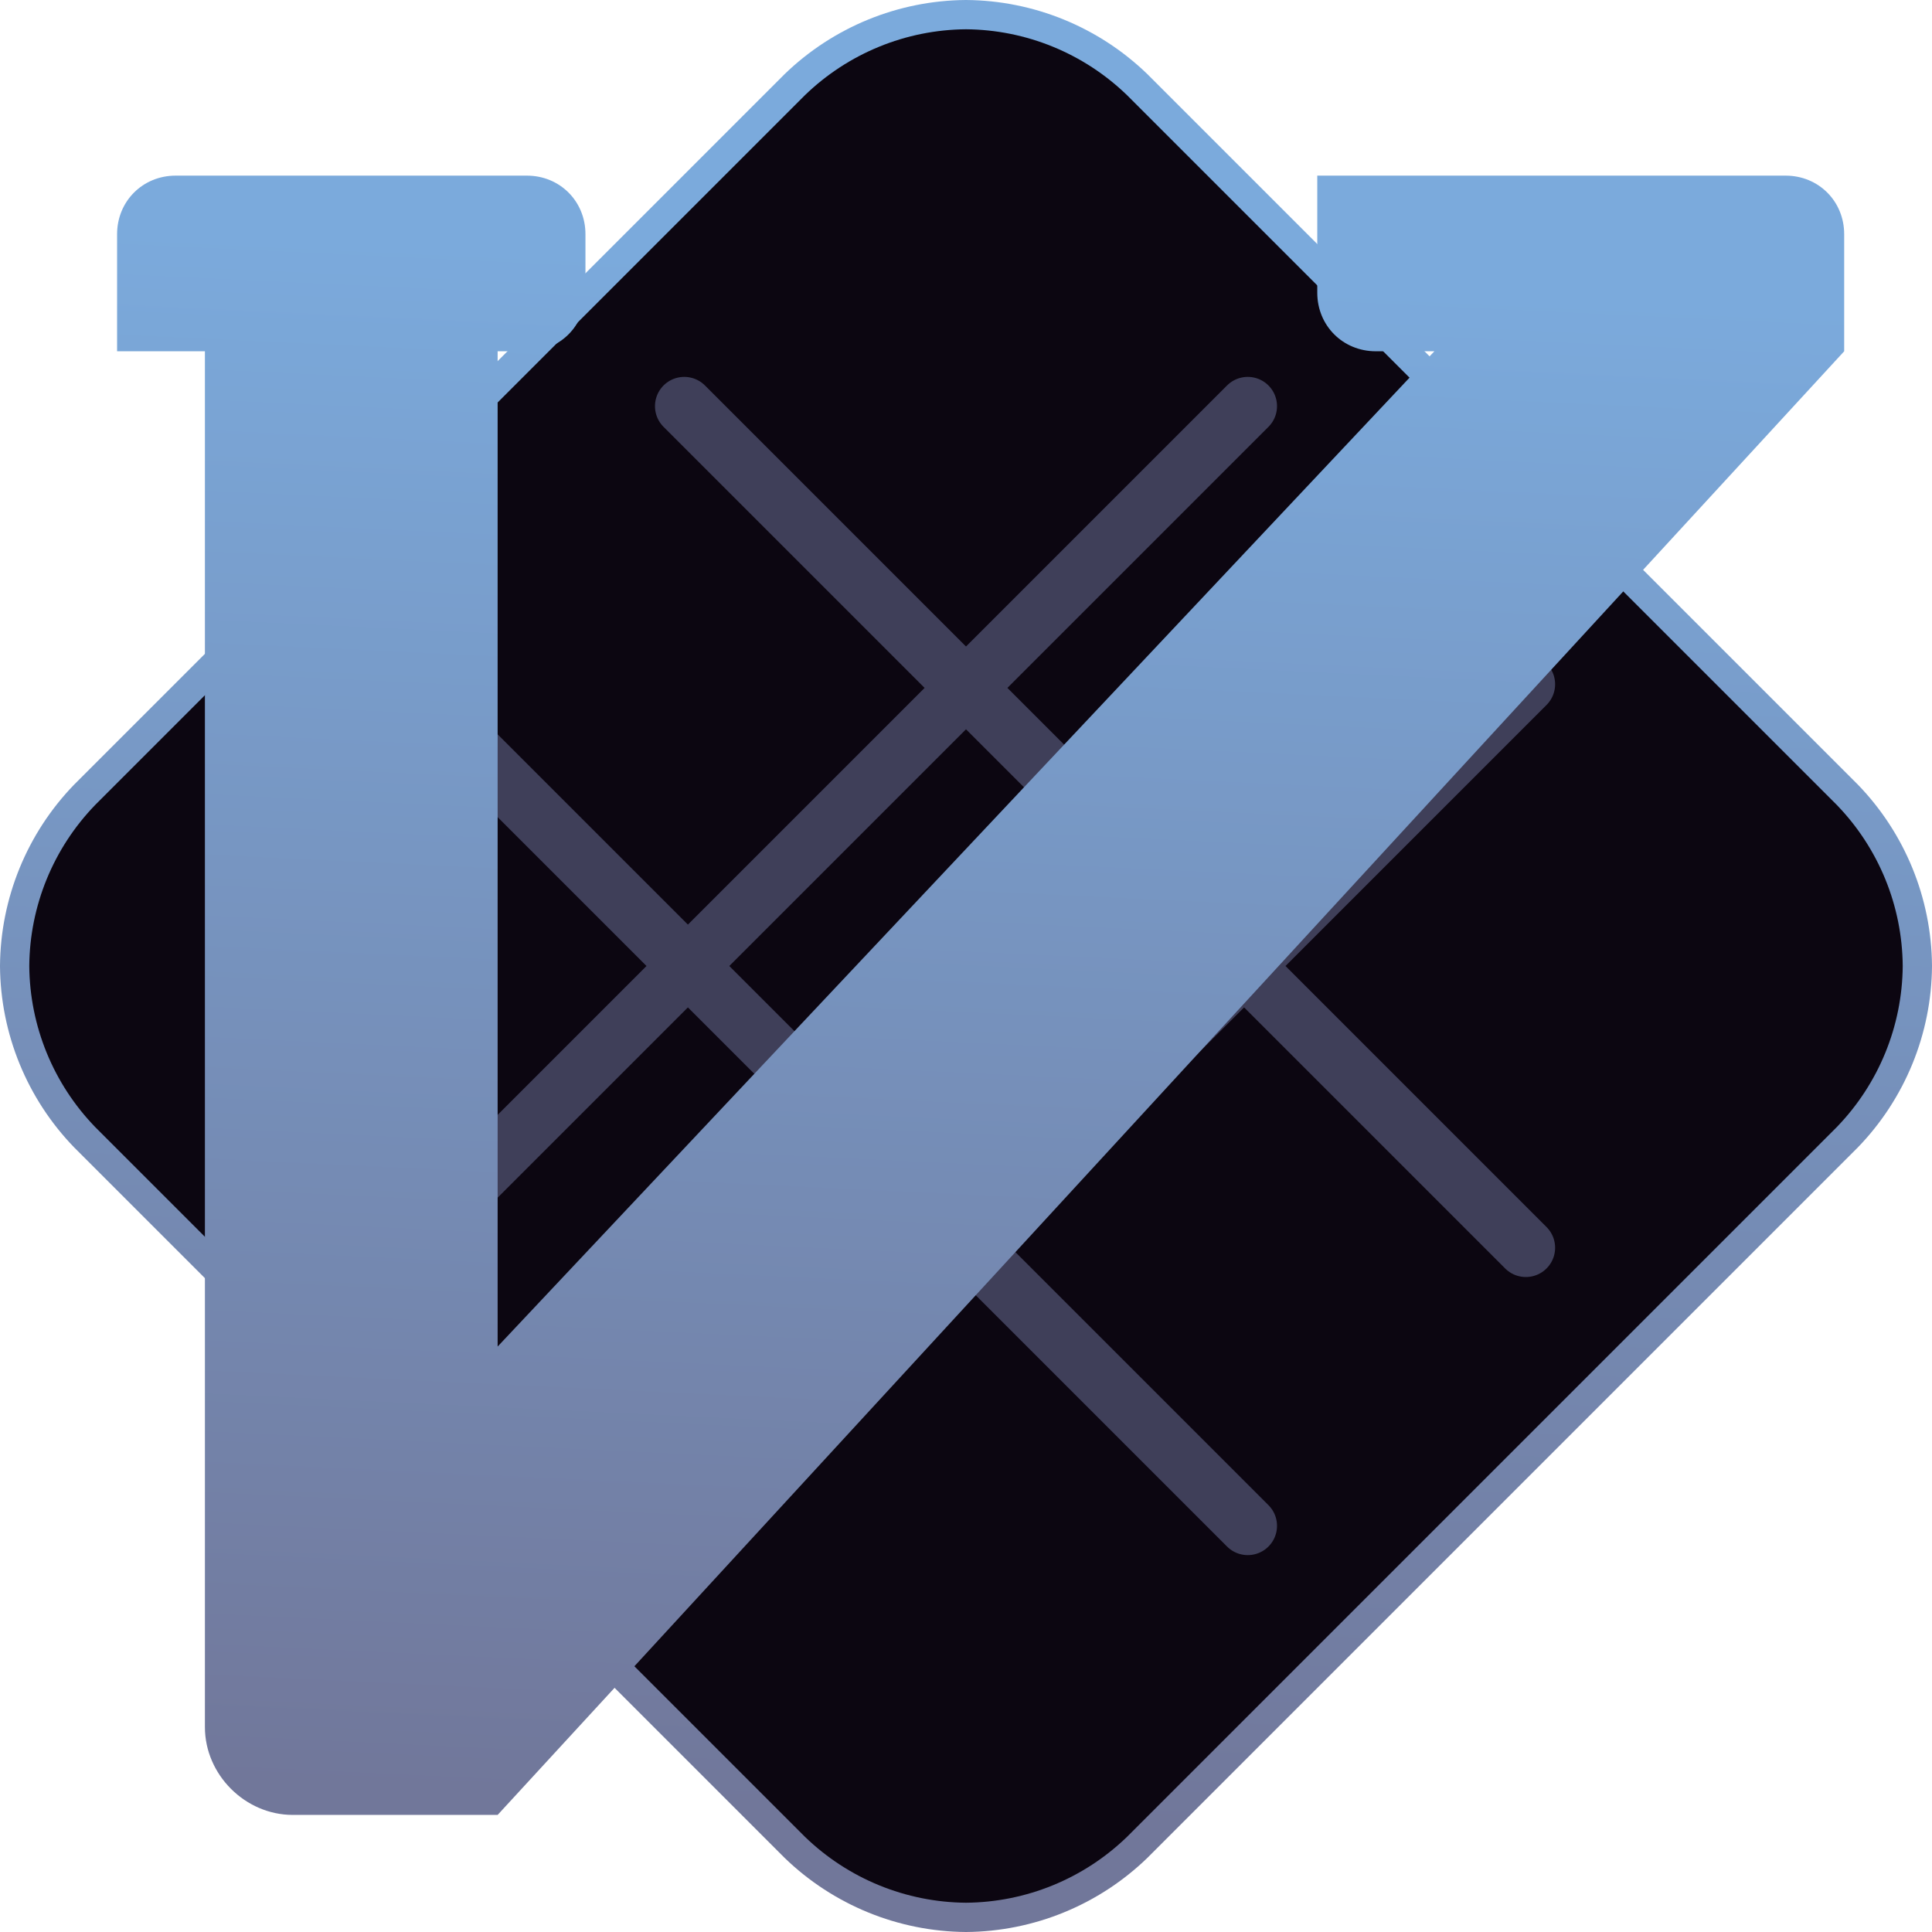
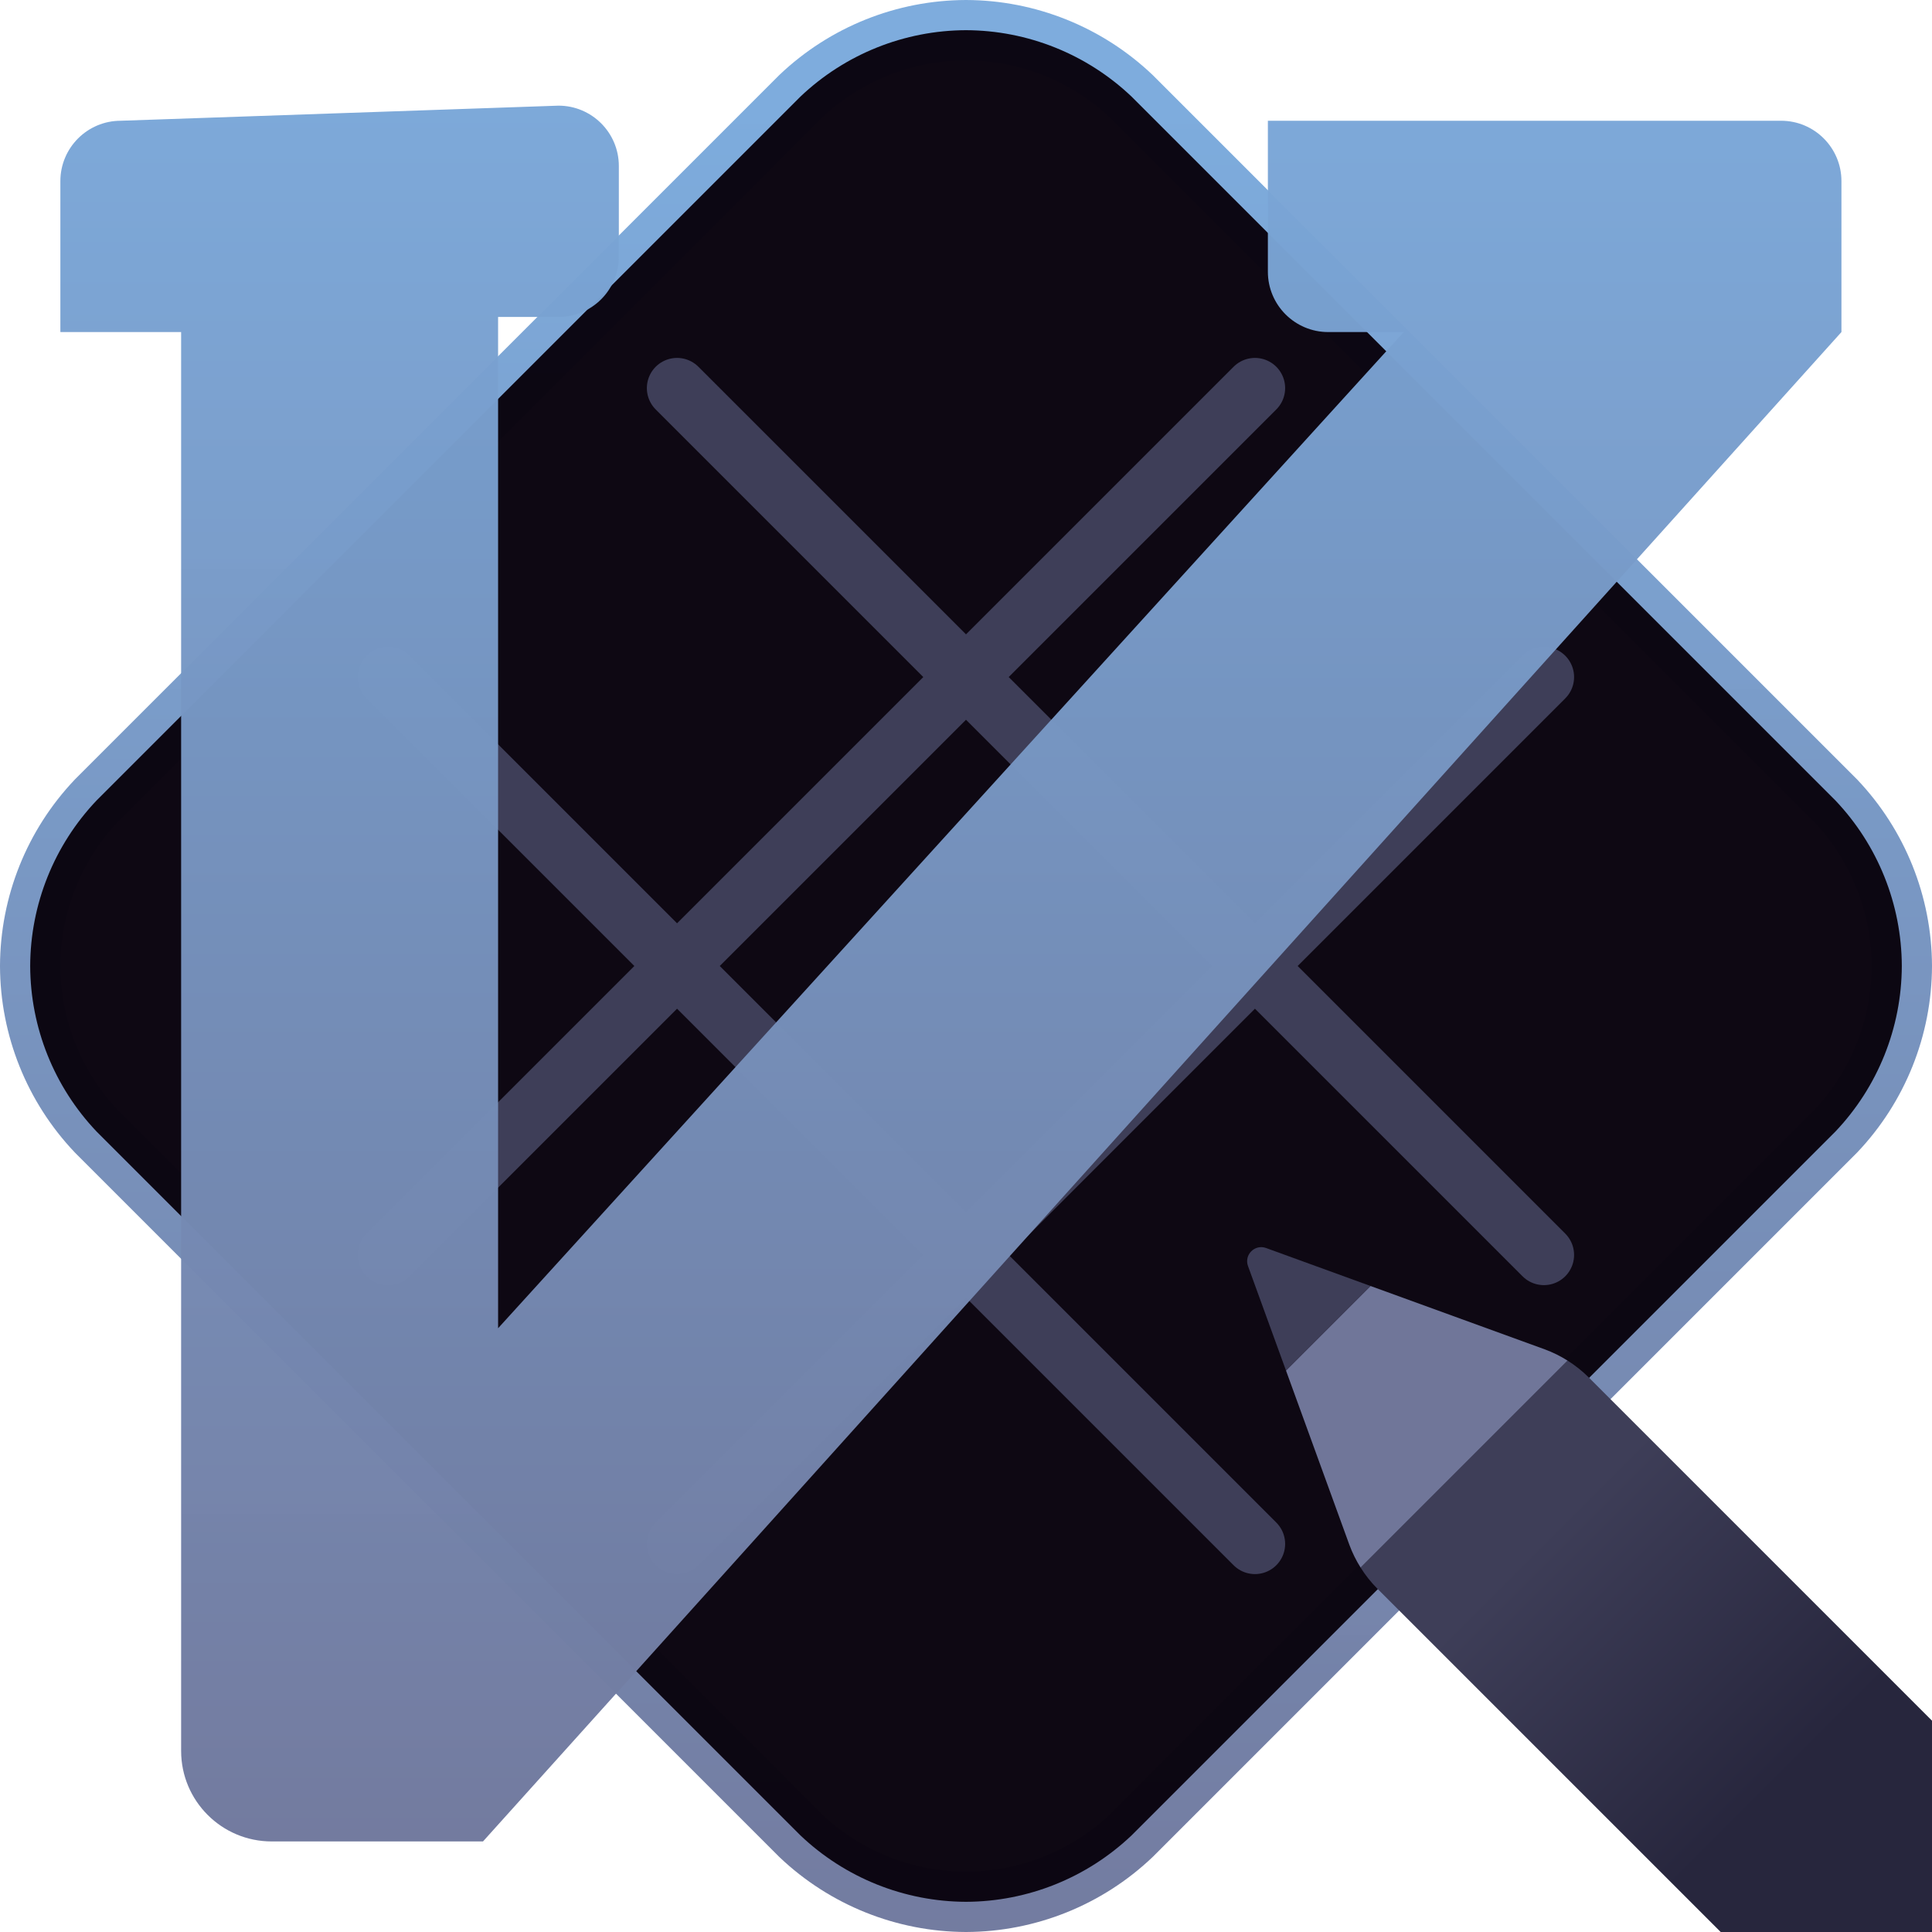
- <svg xmlns="http://www.w3.org/2000/svg" xmlns:xlink="http://www.w3.org/1999/xlink" viewBox="-8 -8 528 528">
+ <svg xmlns="http://www.w3.org/2000/svg" xmlns:xlink="http://www.w3.org/1999/xlink" viewBox="0 0 512 512">
  <defs>
+     <linearGradient id="b">
+       <stop offset="0" stop-color="#27263d" />
+       <stop offset="1" stop-color="#3e3e58" />
+     </linearGradient>
    <linearGradient id="a">
-       <stop offset="0" stop-color="#7baadc" />
-       <stop offset="1" stop-color="#71779a" />
+       <stop offset="0" stop-color="#7baadc" stop-opacity=".98" />
+       <stop offset="1" stop-color="#71779b" stop-opacity=".988" />
    </linearGradient>
-     <linearGradient xlink:href="#a" id="b" x1="268" y1="66" x2="248" y2="488" gradientUnits="userSpaceOnUse" />
+     <linearGradient xlink:href="#a" id="d" x1="256" x2="256" y1="0" y2="512" gradientUnits="userSpaceOnUse" />
+     <linearGradient xlink:href="#a" id="c" x1="256" x2="256" y1="0" y2="512" gradientUnits="userSpaceOnUse" />
+     <linearGradient xlink:href="#b" id="e" x1="472" x2="408" y1="472" y2="408" gradientUnits="userSpaceOnUse" />
  </defs>
-   <g paint-order="markers stroke fill" stroke-width="16">
-     <path d="M256 0a64 64 0 0 0-44 18L18 212a64 64 0 0 0-18 44 64 64 0 0 0 18 44l194 194a64 64 0 0 0 44 18 64 64 0 0 0 44-18l194-194a64 64 0 0 0 18-44 64 64 0 0 0-18-44L300 18a64 64 0 0 0-44-18Z" stroke="url(#b)" fill="#0c0611" />
-     <path d="m103 333 230-230M179 409l230-230m0 154L179 103m154 306L103 179" fill="#3f3f59" stroke="#3f3f59" stroke-linecap="round" stroke-linejoin="round" stroke-miterlimit="15.6" />
+   <g stroke-linecap="round" stroke-linejoin="round" stroke-miterlimit="15.6" stroke-width="16" paint-order="markers stroke fill">
+     <path fill="#0c0611" fill-opacity=".988" stroke="url(#c)" d="M-256-24c-16.338.052-32.037 6.35-43.881 17.604l-186.516 186.516C-497.65 191.963-503.948 207.662-504 224c.052 16.338 6.35 32.037 17.604 43.881l186.516 186.516C-288.037 465.65-272.338 471.948-256 472c16.338-.052 32.037-6.35 43.881-17.604l186.516-186.516C-14.35 256.037-8.052 240.338-8 224c-.052-16.338-6.35-32.037-17.604-43.881L-212.119-6.396C-223.963-17.65-239.662-23.948-256-24Z" transform="translate(512 32)" />
+     <path fill="#3f3f59" fill-opacity=".99" stroke="#3f3f59" stroke-opacity=".988" d="m102.851 332.574 229.723-229.723M179.426 409.148 409.149 179.426m-0 153.148L179.425 102.852M332.574 409.149 102.851 179.426" />
  </g>
-   <path d="M48 464V88H24V56c0-9 7-16 16-16h96c9 0 16 7 16 16v16c0 9-7 16-16 16h-8v272L384 88h-16c-9 0-16-7-16-16V40h128c9 0 16 7 16 16v32L128 488H72c-13 0-24-11-24-24Z" fill="url(#b)" paint-order="markers stroke fill" />
+   <path fill="url(#d)" d="M48 464V88H16V48c0-8.837 7.163-16 16-16l116-4c8.837 0 16 7.163 16 16v24c0 8.837-7.163 16-16 16h-16v268L372 88h-20c-8.837 0-16-7.163-16-16V32h136c8.837 0 16 7.163 16 16v40L128 488H72c-13.255 0-24-10.745-24-24Z" paint-order="markers stroke fill" />
+   <g paint-order="markers stroke fill">
+     <path fill="url(#e)" d="m415.424 360.576-54.848 54.848c1.262 2.018 2.746 3.888 4.424 5.576l91 91h56v-56l-91-91c-1.688-1.678-3.558-3.162-5.576-4.424z" />
+     <path fill="#71779b" fill-opacity=".988" d="m363.2 340.8-22.4 22.4 16.784 46.155c.779 2.123 1.782 4.157 2.992 6.068l54.848-54.848c-1.911-1.21-3.945-2.213-6.068-2.992z" />
+     <path fill="#3e3e58" d="m330.734 335.518 10.066 27.682 22.4-22.4-27.682-10.066c-2.979-1.083-5.868 1.805-4.784 4.784z" />
+   </g>
</svg>
